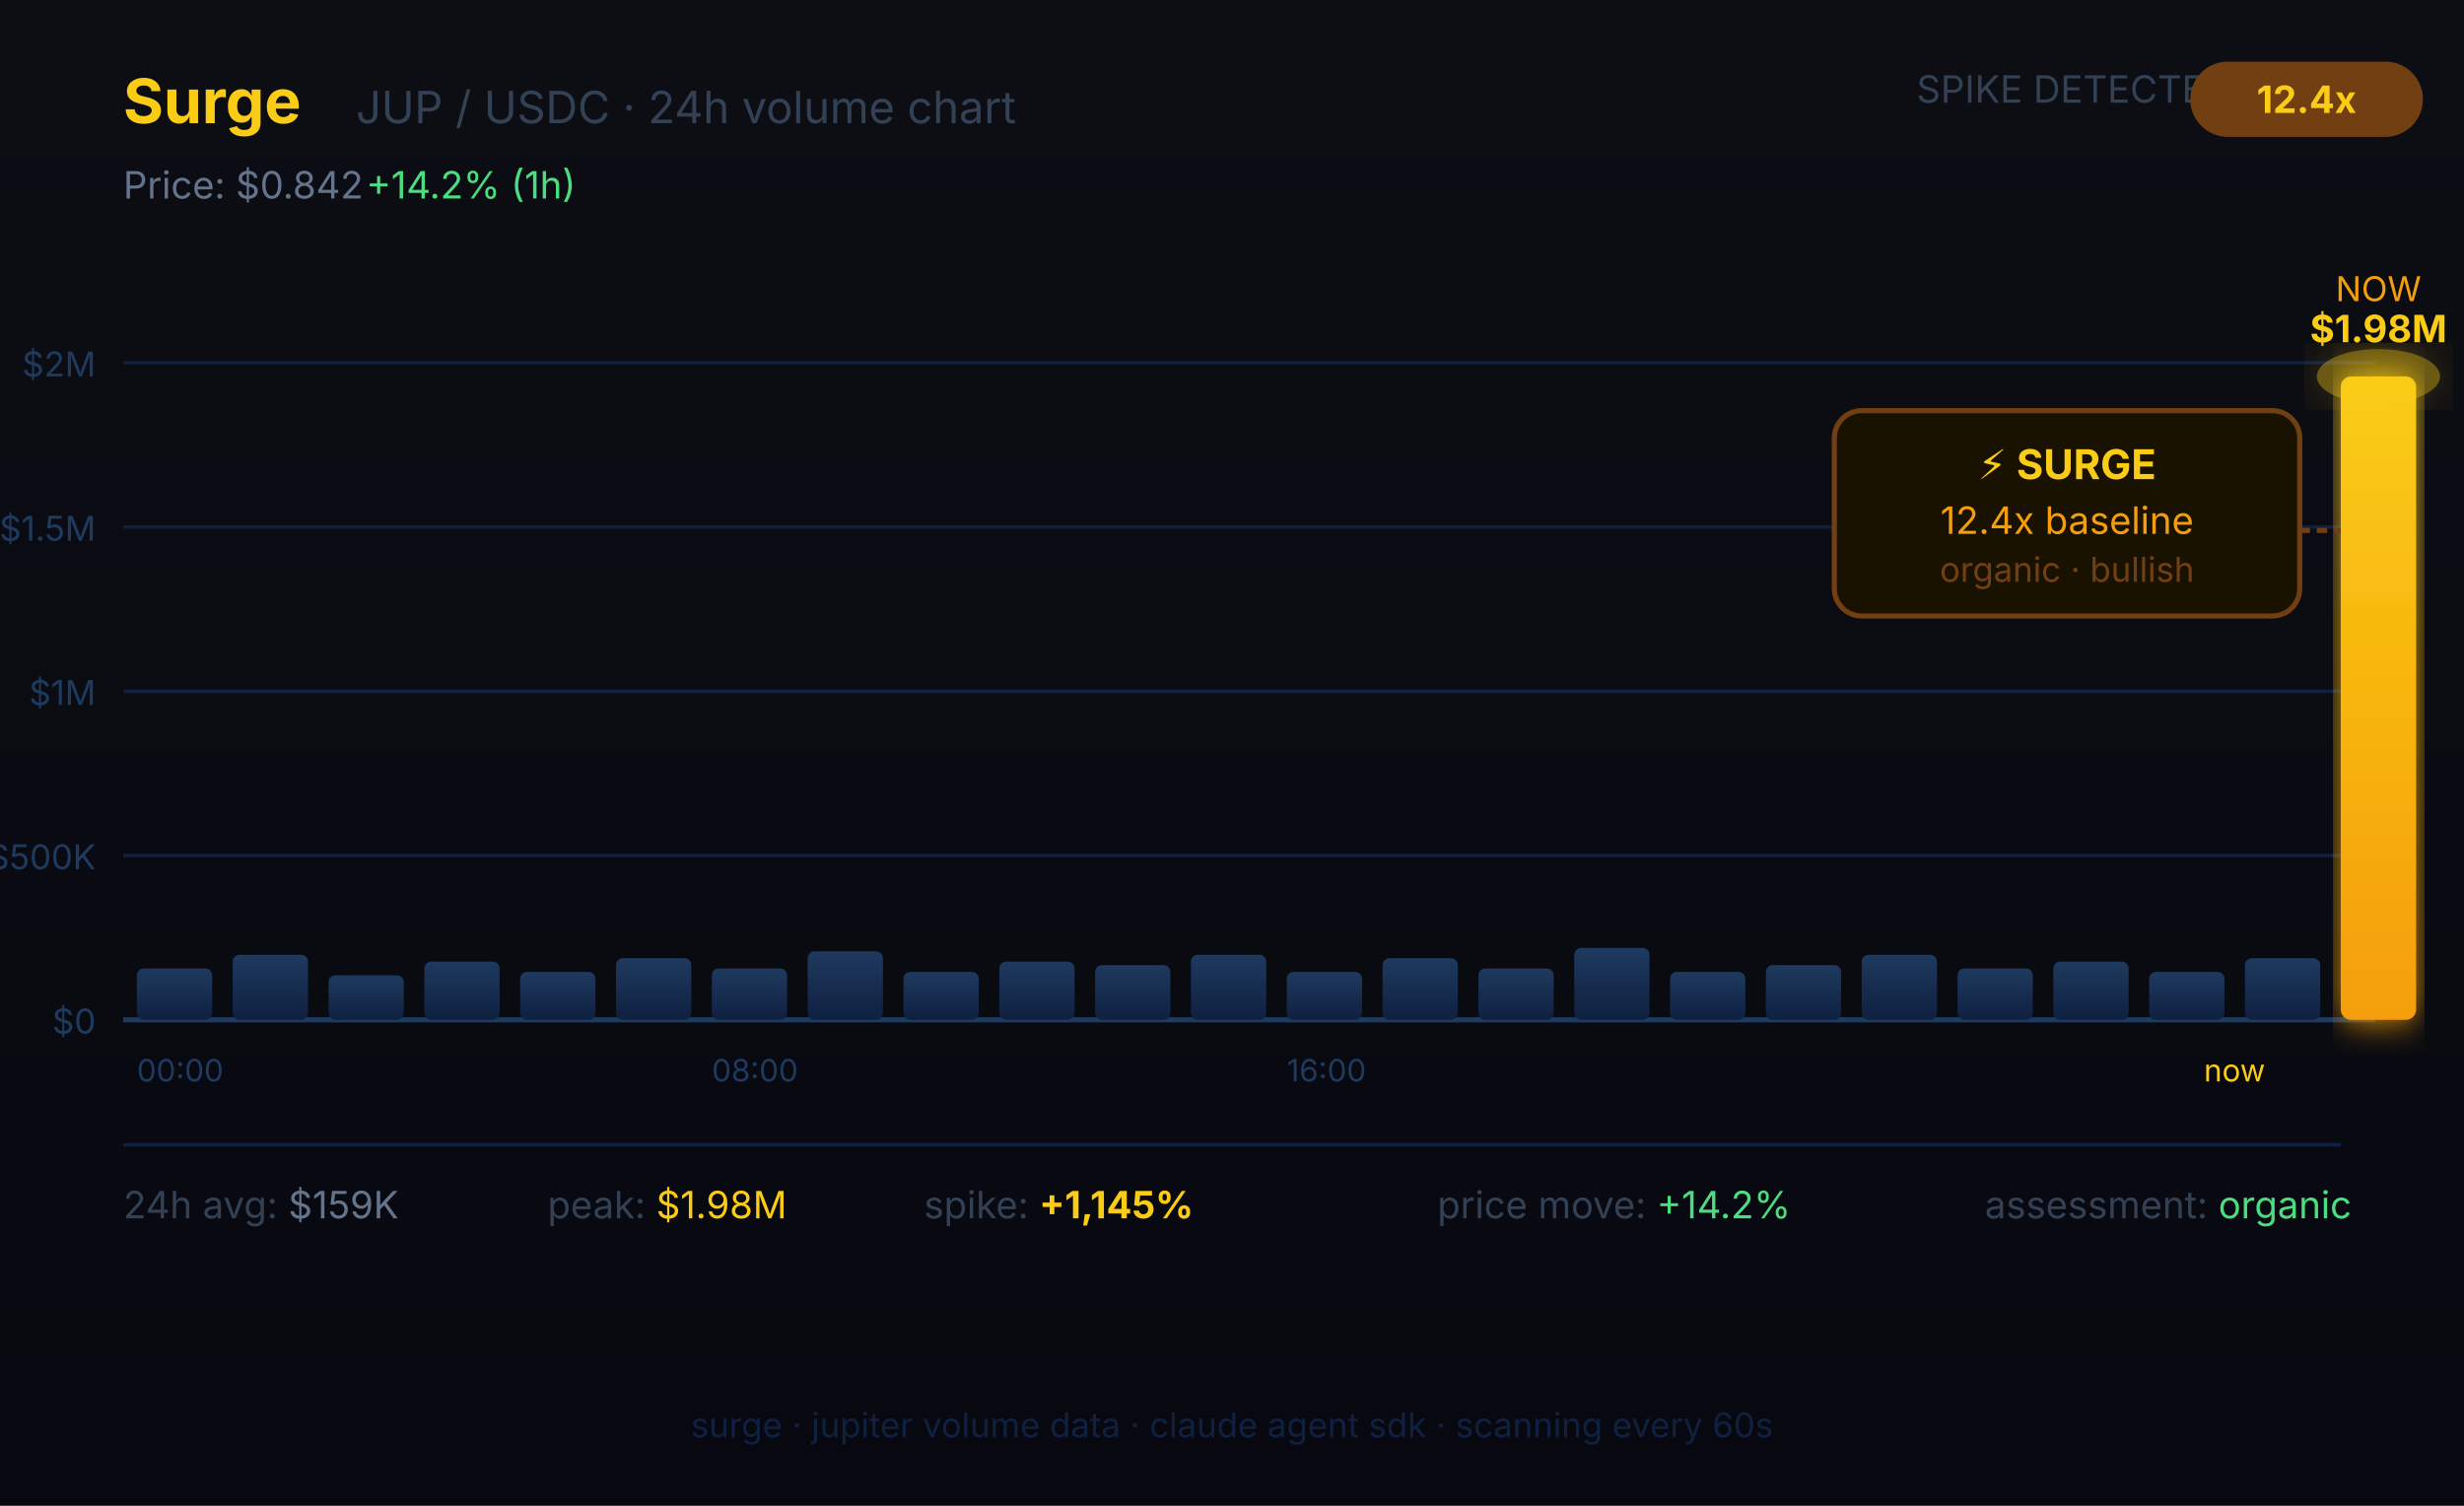
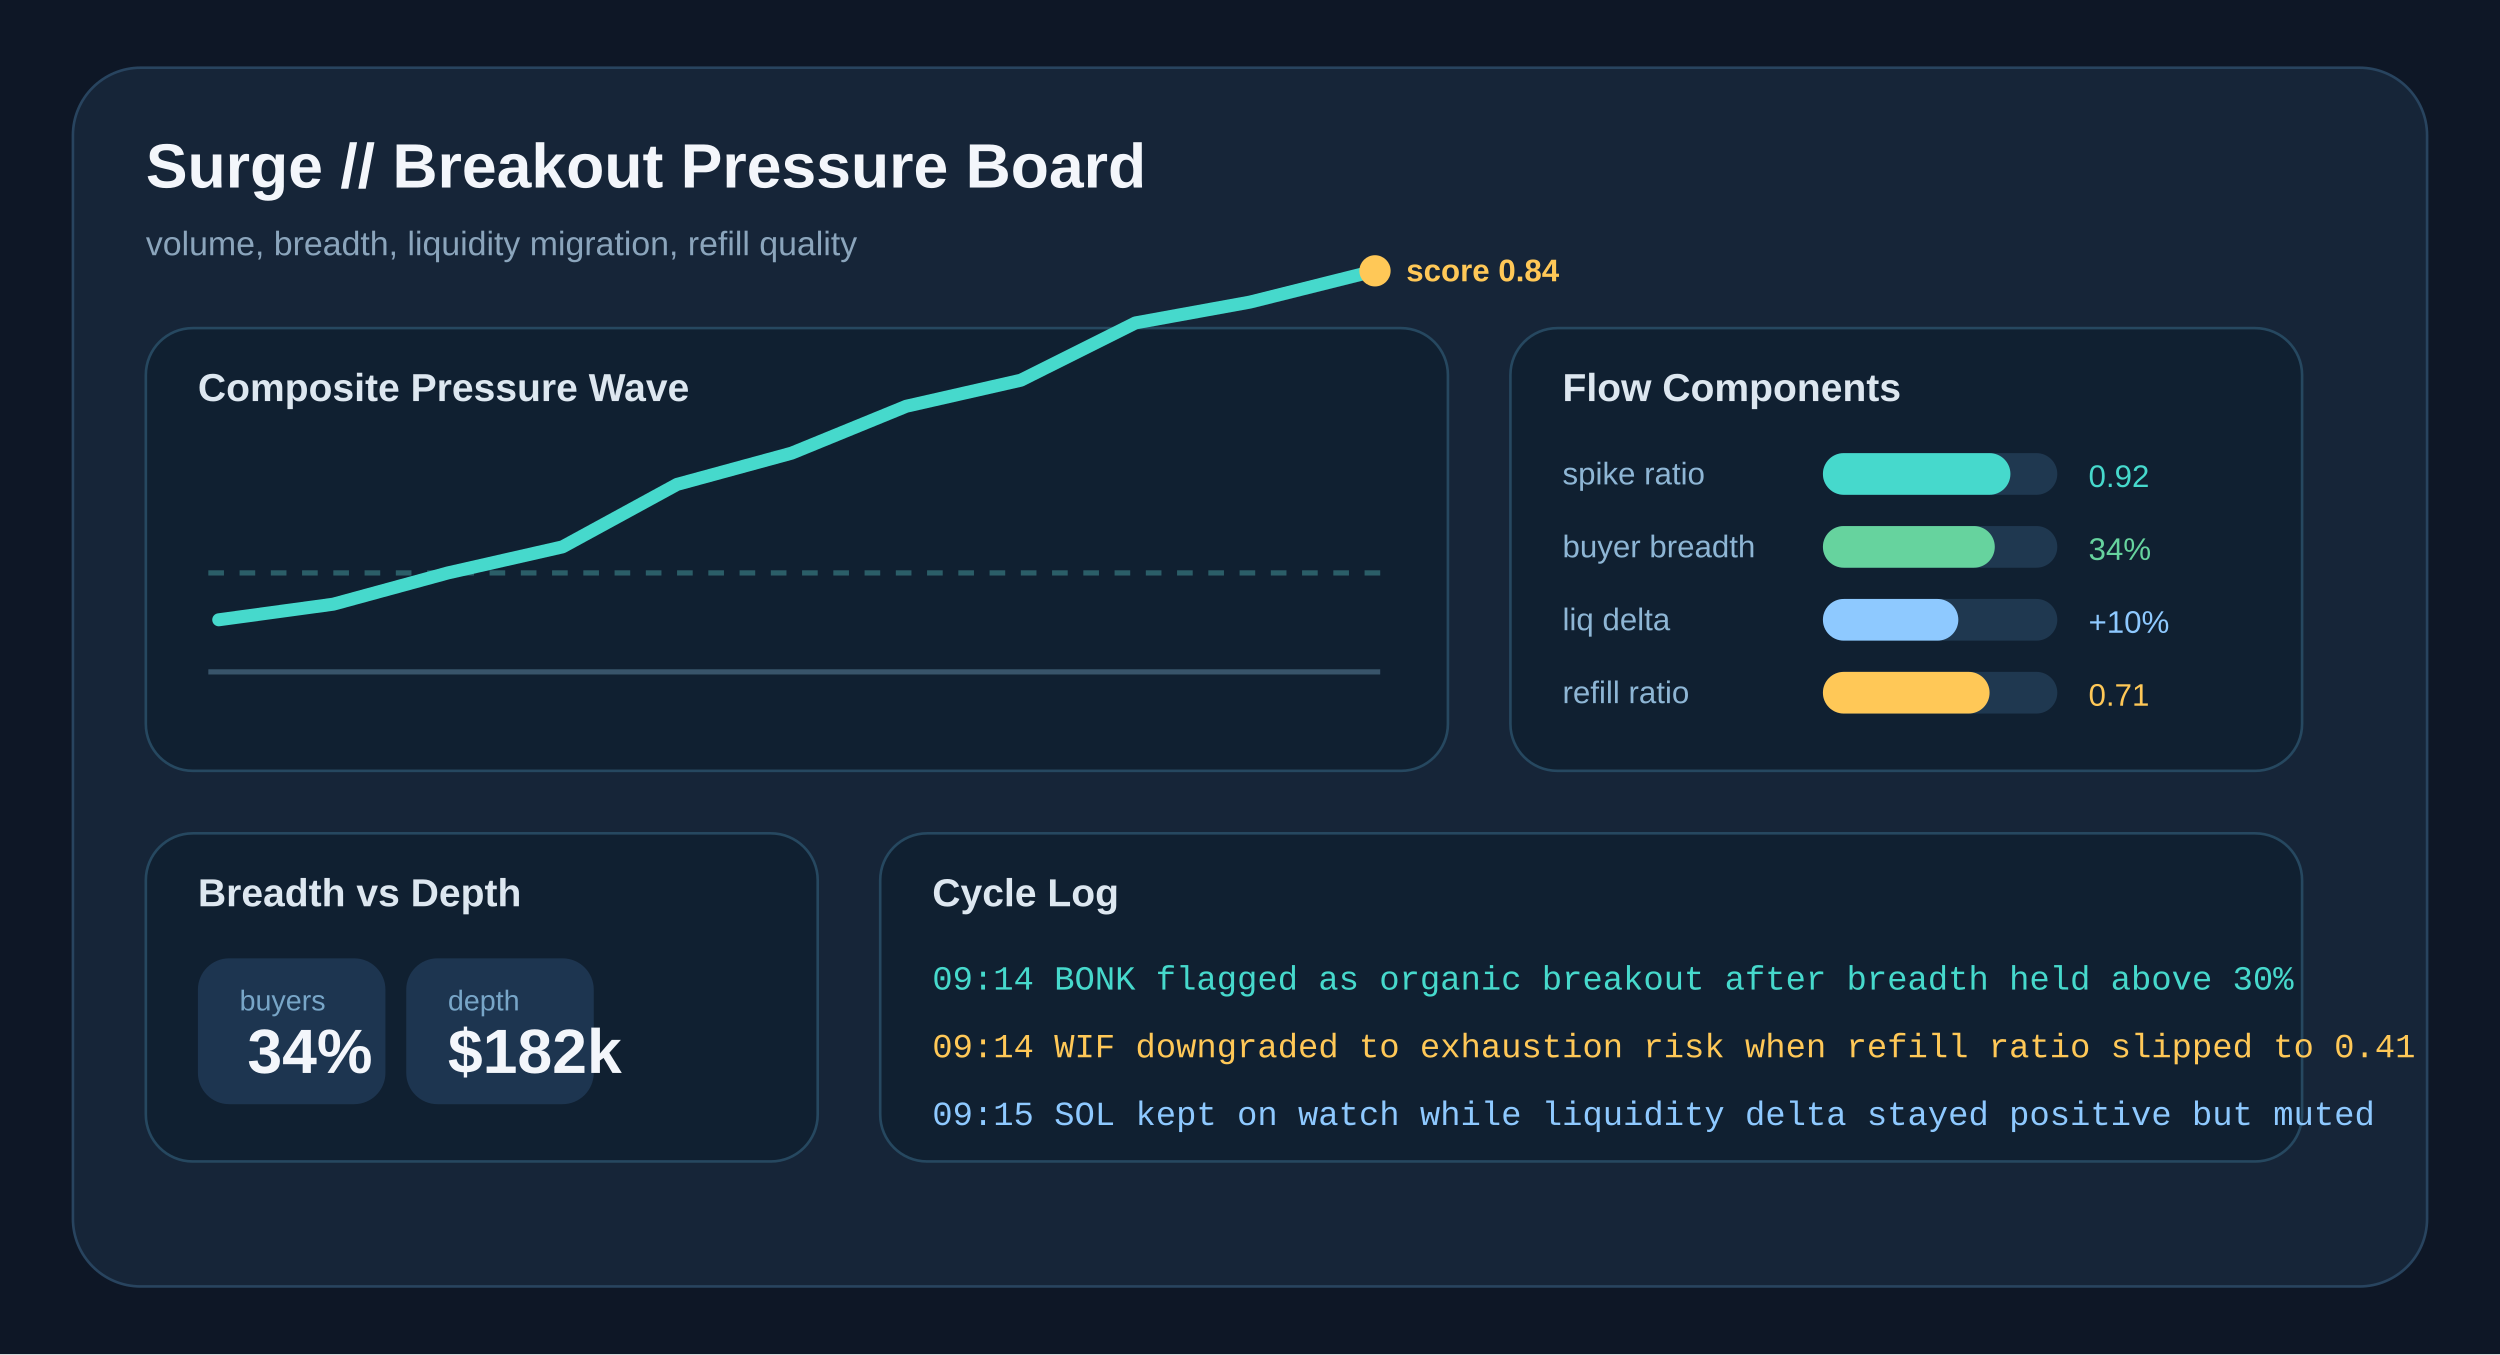
- <svg xmlns="http://www.w3.org/2000/svg" width="720" height="440" viewBox="0 0 720 440" font-family="'Inter','Segoe UI','Arial',sans-serif">
-   <defs>
-     <linearGradient id="bg" x1="0" y1="0" x2="0" y2="1">
-       <stop offset="0%" stop-color="#0d0d14" />
-       <stop offset="100%" stop-color="#080810" />
-     </linearGradient>
-     <linearGradient id="spikeBar" x1="0" y1="0" x2="0" y2="1">
-       <stop offset="0%" stop-color="#facc15" />
-       <stop offset="100%" stop-color="#f59e0b" />
-     </linearGradient>
-     <linearGradient id="normalBar" x1="0" y1="0" x2="0" y2="1">
-       <stop offset="0%" stop-color="#1e3a5f" />
-       <stop offset="100%" stop-color="#0f2040" />
-     </linearGradient>
-     <filter id="glow">
-       <feGaussianBlur stdDeviation="5" result="blur" />
-       <feMerge>
-         <feMergeNode in="blur" />
-         <feMergeNode in="SourceGraphic" />
-       </feMerge>
-     </filter>
-     <filter id="topglow">
-       <feGaussianBlur stdDeviation="10" result="blur" />
-       <feMerge>
-         <feMergeNode in="blur" />
-         <feMergeNode in="SourceGraphic" />
-       </feMerge>
-     </filter>
-   </defs>
-   <rect width="720" height="440" fill="url(#bg)" />
-   <text x="36" y="36" fill="#facc15" font-size="18" font-weight="700">Surge</text>
-   <text x="104" y="36" fill="#334155" font-size="13">JUP / USDC  ·  24h volume chart</text>
-   <text x="560" y="30" fill="#334155" font-size="11">SPIKE DETECTED</text>
-   <rect x="640" y="18" width="68" height="22" rx="11" fill="#713f12" />
-   <text x="674" y="33" fill="#facc15" font-size="11" font-weight="700" text-anchor="middle">12.4x</text>
-   <text x="36" y="58" fill="#64748b" font-size="11">Price: $0.842  </text>
-   <text x="107" y="58" fill="#4ade80" font-size="11">+14.2% (1h)</text>
-   <text x="28" y="110" fill="#1e3a5f" font-size="10" text-anchor="end">$2M</text>
-   <text x="28" y="158" fill="#1e3a5f" font-size="10" text-anchor="end">$1.5M</text>
-   <text x="28" y="206" fill="#1e3a5f" font-size="10" text-anchor="end">$1M</text>
-   <text x="28" y="254" fill="#1e3a5f" font-size="10" text-anchor="end">$500K</text>
-   <text x="28" y="302" fill="#1e3a5f" font-size="10" text-anchor="end">$0</text>
-   <line x1="36" y1="106" x2="694" y2="106" stroke="#0f2040" stroke-width="1" />
-   <line x1="36" y1="154" x2="694" y2="154" stroke="#0f2040" stroke-width="1" />
-   <line x1="36" y1="202" x2="694" y2="202" stroke="#0f2040" stroke-width="1" />
-   <line x1="36" y1="250" x2="694" y2="250" stroke="#0f2040" stroke-width="1" />
-   <line x1="36" y1="298" x2="694" y2="298" stroke="#0f2040" stroke-width="1" stroke-dasharray="none" />
-   <line x1="36" y1="298" x2="694" y2="298" stroke="#1e3a5f" stroke-width="1.5" />
-   <rect x="40" y="283" width="22" height="15" fill="url(#normalBar)" rx="2" />
-   <rect x="68" y="279" width="22" height="19" fill="url(#normalBar)" rx="2" />
-   <rect x="96" y="285" width="22" height="13" fill="url(#normalBar)" rx="2" />
-   <rect x="124" y="281" width="22" height="17" fill="url(#normalBar)" rx="2" />
-   <rect x="152" y="284" width="22" height="14" fill="url(#normalBar)" rx="2" />
-   <rect x="180" y="280" width="22" height="18" fill="url(#normalBar)" rx="2" />
-   <rect x="208" y="283" width="22" height="15" fill="url(#normalBar)" rx="2" />
-   <rect x="236" y="278" width="22" height="20" fill="url(#normalBar)" rx="2" />
-   <rect x="264" y="284" width="22" height="14" fill="url(#normalBar)" rx="2" />
-   <rect x="292" y="281" width="22" height="17" fill="url(#normalBar)" rx="2" />
-   <rect x="320" y="282" width="22" height="16" fill="url(#normalBar)" rx="2" />
-   <rect x="348" y="279" width="22" height="19" fill="url(#normalBar)" rx="2" />
-   <rect x="376" y="284" width="22" height="14" fill="url(#normalBar)" rx="2" />
-   <rect x="404" y="280" width="22" height="18" fill="url(#normalBar)" rx="2" />
-   <rect x="432" y="283" width="22" height="15" fill="url(#normalBar)" rx="2" />
-   <rect x="460" y="277" width="22" height="21" fill="url(#normalBar)" rx="2" />
-   <rect x="488" y="284" width="22" height="14" fill="url(#normalBar)" rx="2" />
-   <rect x="516" y="282" width="22" height="16" fill="url(#normalBar)" rx="2" />
-   <rect x="544" y="279" width="22" height="19" fill="url(#normalBar)" rx="2" />
-   <rect x="572" y="283" width="22" height="15" fill="url(#normalBar)" rx="2" />
-   <rect x="600" y="281" width="22" height="17" fill="url(#normalBar)" rx="2" />
-   <rect x="628" y="284" width="22" height="14" fill="url(#normalBar)" rx="2" />
-   <rect x="656" y="280" width="22" height="18" fill="url(#normalBar)" rx="2" />
-   <rect x="684" y="110" width="22" height="188" fill="url(#spikeBar)" rx="3" filter="url(#glow)" />
-   <ellipse cx="695" cy="110" rx="18" ry="8" fill="#facc15" opacity="0.4" filter="url(#topglow)" />
-   <text x="695" y="100" fill="#facc15" font-size="11" font-weight="700" text-anchor="middle">$1.98M</text>
-   <text x="695" y="88" fill="#f59e0b" font-size="10" text-anchor="middle">NOW</text>
-   <rect x="536" y="120" width="136" height="60" rx="8" fill="#1a1200" stroke="#713f12" stroke-width="1.5" />
-   <text x="604" y="140" fill="#facc15" font-size="12" font-weight="700" text-anchor="middle">⚡ SURGE</text>
-   <text x="604" y="156" fill="#f59e0b" font-size="11" text-anchor="middle">12.4x baseline</text>
-   <text x="604" y="170" fill="#713f12" font-size="10" text-anchor="middle">organic · bullish</text>
-   <line x1="672" y1="155" x2="684" y2="155" stroke="#713f12" stroke-width="1.5" stroke-dasharray="3,2" />
-   <text x="40" y="316" fill="#1e3a5f" font-size="9">00:00</text>
-   <text x="208" y="316" fill="#1e3a5f" font-size="9">08:00</text>
-   <text x="376" y="316" fill="#1e3a5f" font-size="9">16:00</text>
-   <text x="644" y="316" fill="#facc15" font-size="9">now</text>
-   <rect x="36" y="334" width="648" height="1" fill="#0f2040" />
-   <text x="36" y="356" fill="#334155" font-size="11">24h avg: <tspan fill="#64748b">$159K</tspan>
-   </text>
-   <text x="160" y="356" fill="#334155" font-size="11">peak: <tspan fill="#facc15">$1.98M</tspan>
-   </text>
-   <text x="270" y="356" fill="#334155" font-size="11">spike: <tspan fill="#facc15" font-weight="700">+1,145%</tspan>
-   </text>
-   <text x="420" y="356" fill="#334155" font-size="11">price move: <tspan fill="#4ade80">+14.2%</tspan>
-   </text>
-   <text x="580" y="356" fill="#334155" font-size="11">assessment: <tspan fill="#4ade80">organic</tspan>
-   </text>
-   <text x="360" y="420" fill="#0f2040" font-size="10" text-anchor="middle">surge · jupiter volume data · claude agent sdk · scanning every 60s</text>
+ <svg xmlns="http://www.w3.org/2000/svg" width="960" height="520" viewBox="0 0 960 520" fill="none">
+   <rect width="960" height="520" fill="#0E1726" />
+   <rect x="28" y="26" width="904" height="468" rx="26" fill="#162538" stroke="#28445F" />
+   <text x="56" y="72" fill="#F3F6FB" font-family="Arial, sans-serif" font-size="24" font-weight="700">Surge // Breakout Pressure Board</text>
+   <text x="56" y="98" fill="#8BA5BC" font-family="Arial, sans-serif" font-size="13">volume, breadth, liquidity migration, refill quality</text>
+   <rect x="56" y="126" width="500" height="170" rx="18" fill="#102031" stroke="#264860" />
+   <text x="76" y="154" fill="#DDE7F0" font-family="Arial, sans-serif" font-size="15" font-weight="700">Composite Pressure Wave</text>
+   <line x1="80" y1="258" x2="530" y2="258" stroke="#38546A" stroke-width="2" />
+   <line x1="80" y1="220" x2="530" y2="220" stroke="#2B5E68" stroke-width="2" stroke-dasharray="6 6" />
+   <path d="M84 238 L128 232 L172 220 L216 210 L260 186 L304 174 L348 156 L392 146 L436 124 L480 116 L528 104" stroke="#46D9CC" stroke-width="5" stroke-linecap="round" stroke-linejoin="round" />
+   <circle cx="528" cy="104" r="6" fill="#FFC857" />
+   <text x="540" y="108" fill="#FFC857" font-family="Arial, sans-serif" font-size="12" font-weight="700">score 0.84</text>
+   <rect x="580" y="126" width="304" height="170" rx="18" fill="#102031" stroke="#264860" />
+   <text x="600" y="154" fill="#DDE7F0" font-family="Arial, sans-serif" font-size="15" font-weight="700">Flow Components</text>
+   <text x="600" y="186" fill="#8EB6D5" font-family="Arial, sans-serif" font-size="12">spike ratio</text>
+   <rect x="700" y="174" width="90" height="16" rx="8" fill="#1F3850" />
+   <rect x="700" y="174" width="72" height="16" rx="8" fill="#46D9CC" />
+   <text x="802" y="187" fill="#46D9CC" font-family="Arial, sans-serif" font-size="12">0.92</text>
+   <text x="600" y="214" fill="#8EB6D5" font-family="Arial, sans-serif" font-size="12">buyer breadth</text>
+   <rect x="700" y="202" width="90" height="16" rx="8" fill="#1F3850" />
+   <rect x="700" y="202" width="66" height="16" rx="8" fill="#66D39E" />
+   <text x="802" y="215" fill="#66D39E" font-family="Arial, sans-serif" font-size="12">34%</text>
+   <text x="600" y="242" fill="#8EB6D5" font-family="Arial, sans-serif" font-size="12">liq delta</text>
+   <rect x="700" y="230" width="90" height="16" rx="8" fill="#1F3850" />
+   <rect x="700" y="230" width="52" height="16" rx="8" fill="#8EC9FF" />
+   <text x="802" y="243" fill="#8EC9FF" font-family="Arial, sans-serif" font-size="12">+10%</text>
+   <text x="600" y="270" fill="#8EB6D5" font-family="Arial, sans-serif" font-size="12">refill ratio</text>
+   <rect x="700" y="258" width="90" height="16" rx="8" fill="#1F3850" />
+   <rect x="700" y="258" width="64" height="16" rx="8" fill="#FFC857" />
+   <text x="802" y="271" fill="#FFC857" font-family="Arial, sans-serif" font-size="12">0.71</text>
+   <rect x="56" y="320" width="258" height="126" rx="18" fill="#102031" stroke="#264860" />
+   <text x="76" y="348" fill="#DDE7F0" font-family="Arial, sans-serif" font-size="15" font-weight="700">Breadth vs Depth</text>
+   <rect x="76" y="368" width="72" height="56" rx="12" fill="#1D3550" />
+   <text x="92" y="388" fill="#78A6C8" font-family="Arial, sans-serif" font-size="11">buyers</text>
+   <text x="95" y="412" fill="#F3F6FB" font-family="Arial, sans-serif" font-size="24" font-weight="700">34%</text>
+   <rect x="156" y="368" width="72" height="56" rx="12" fill="#1D3550" />
+   <text x="172" y="388" fill="#78A6C8" font-family="Arial, sans-serif" font-size="11">depth</text>
+   <text x="172" y="412" fill="#F3F6FB" font-family="Arial, sans-serif" font-size="24" font-weight="700">$182k</text>
+   <rect x="338" y="320" width="546" height="126" rx="18" fill="#102031" stroke="#264860" />
+   <text x="358" y="348" fill="#DDE7F0" font-family="Arial, sans-serif" font-size="15" font-weight="700">Cycle Log</text>
+   <text x="358" y="380" fill="#46D9CC" font-family="Courier New, monospace" font-size="13">09:14 BONK flagged as organic breakout after breadth held above 30%</text>
+   <text x="358" y="406" fill="#FFC857" font-family="Courier New, monospace" font-size="13">09:14 WIF downgraded to exhaustion risk when refill ratio slipped to 0.41</text>
+   <text x="358" y="432" fill="#8EC9FF" font-family="Courier New, monospace" font-size="13">09:15 SOL kept on watch while liquidity delta stayed positive but muted</text>
</svg>
